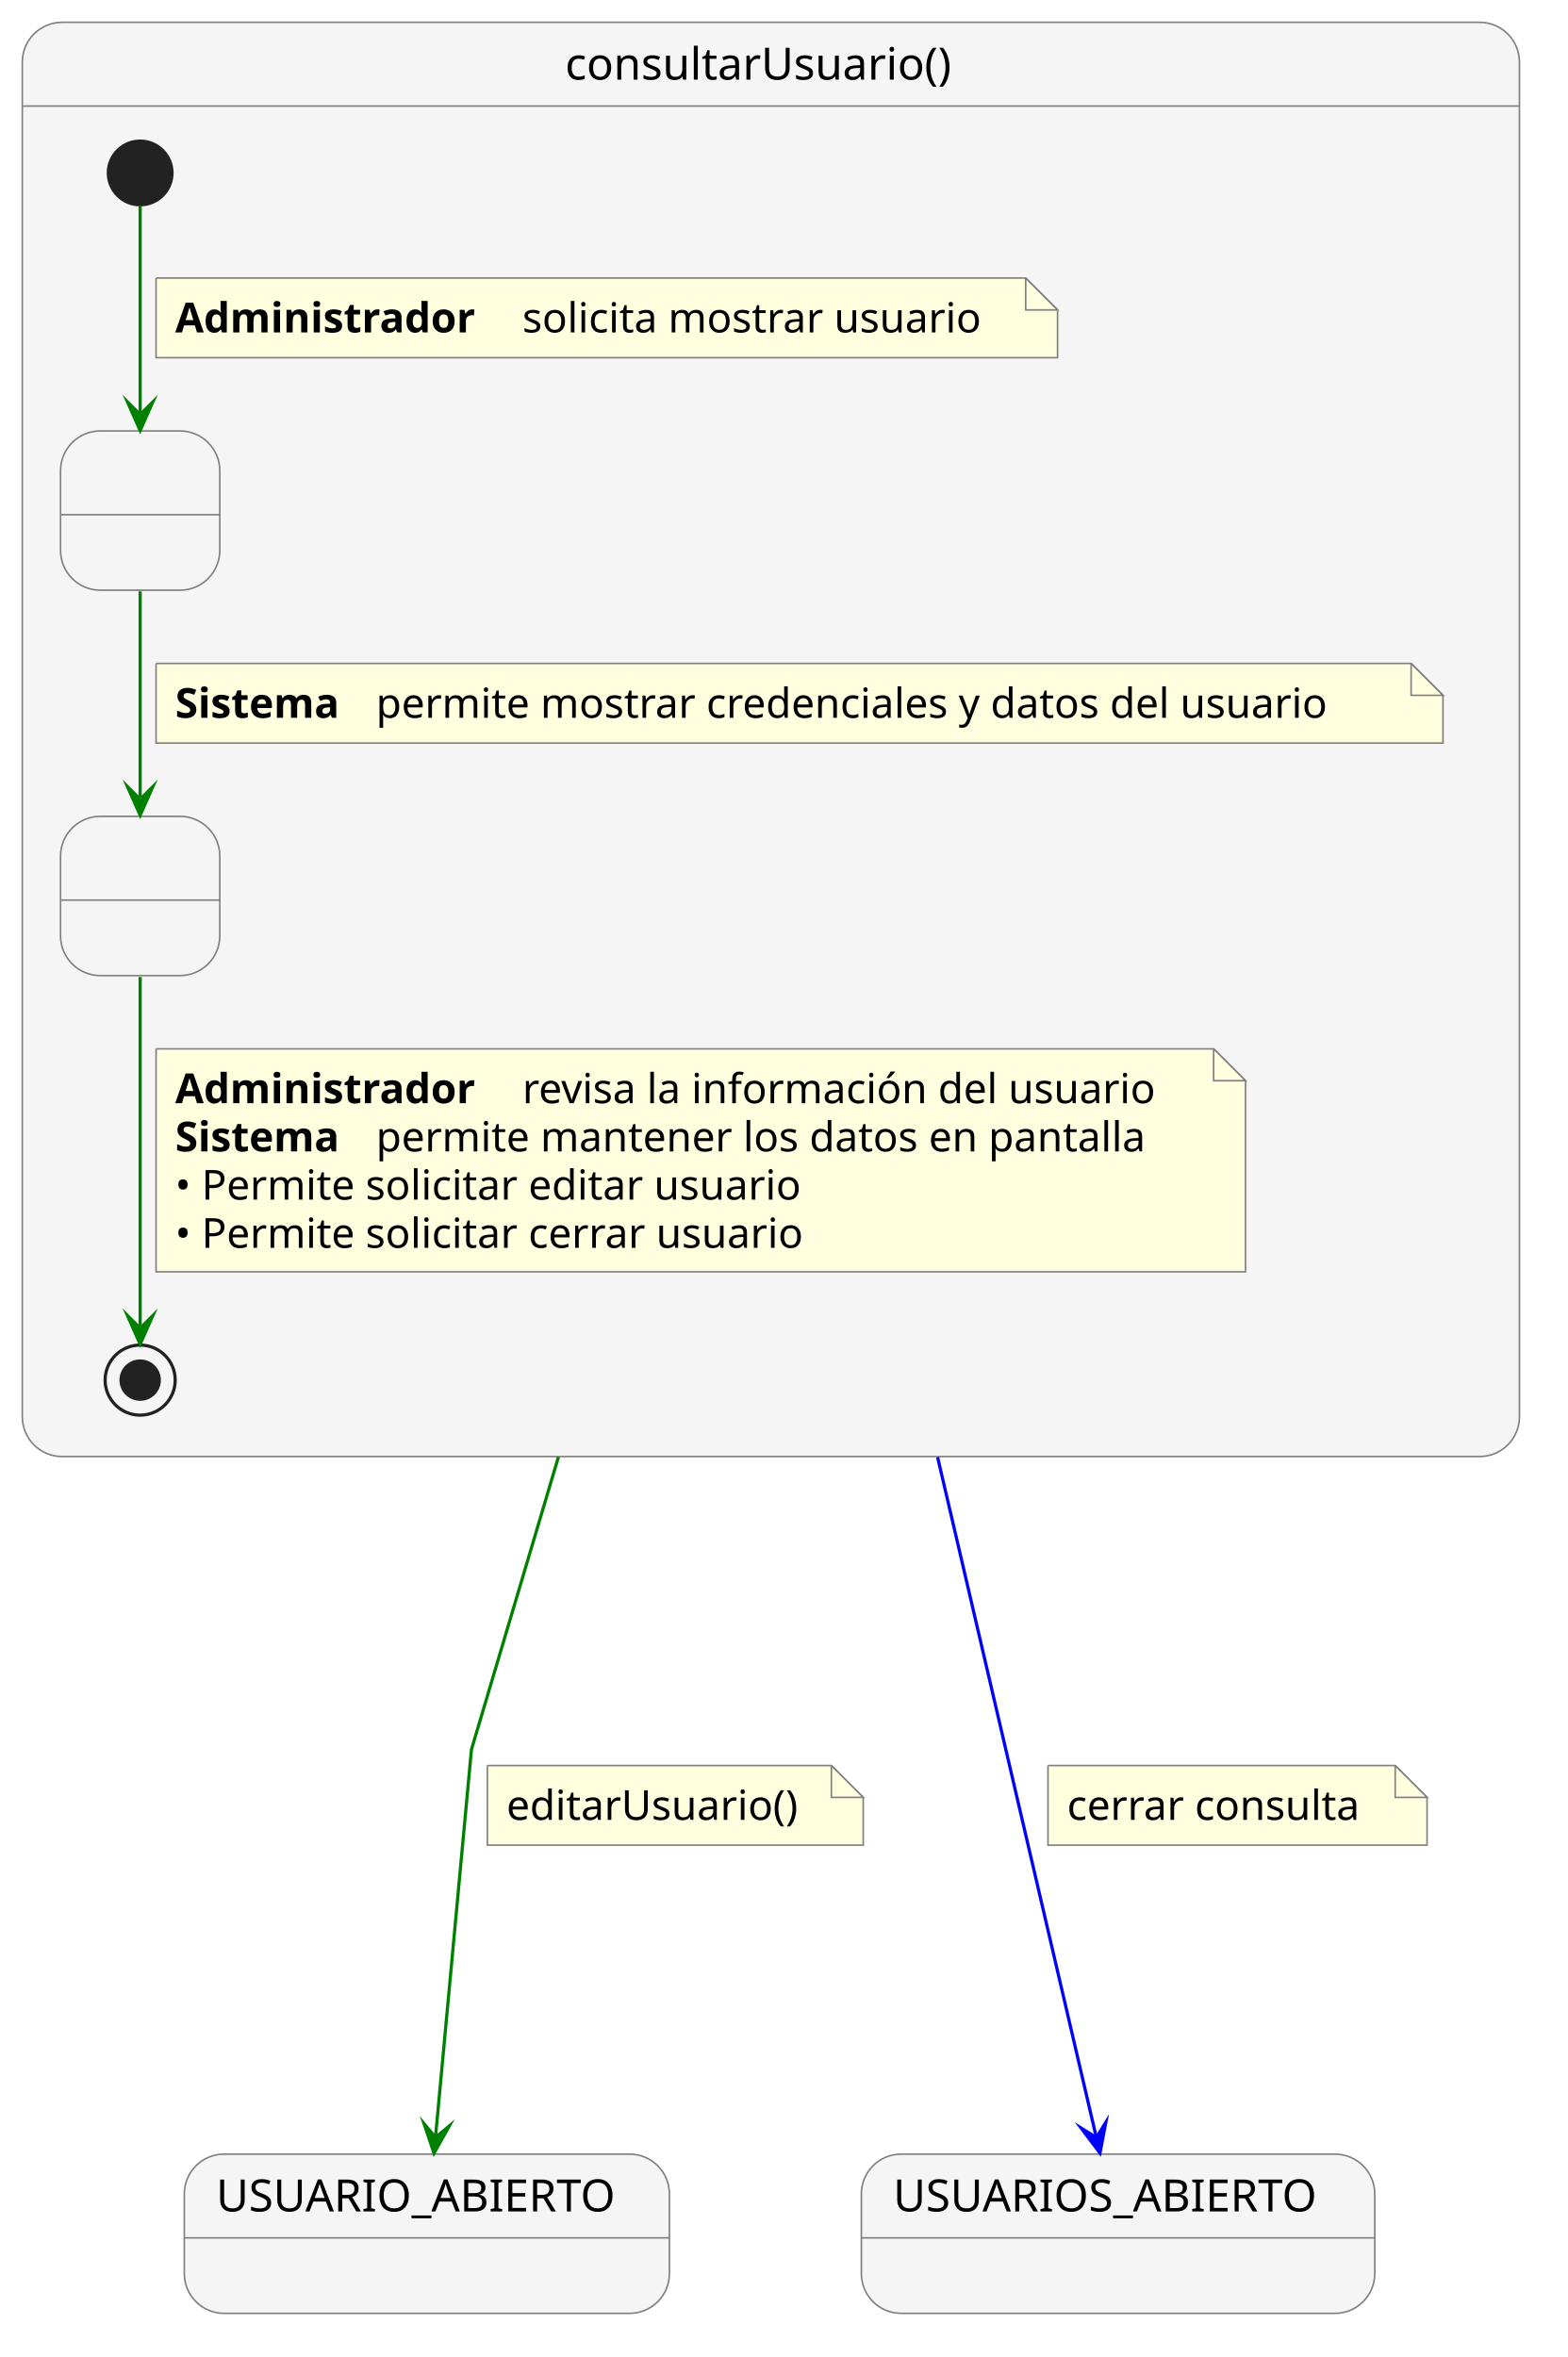
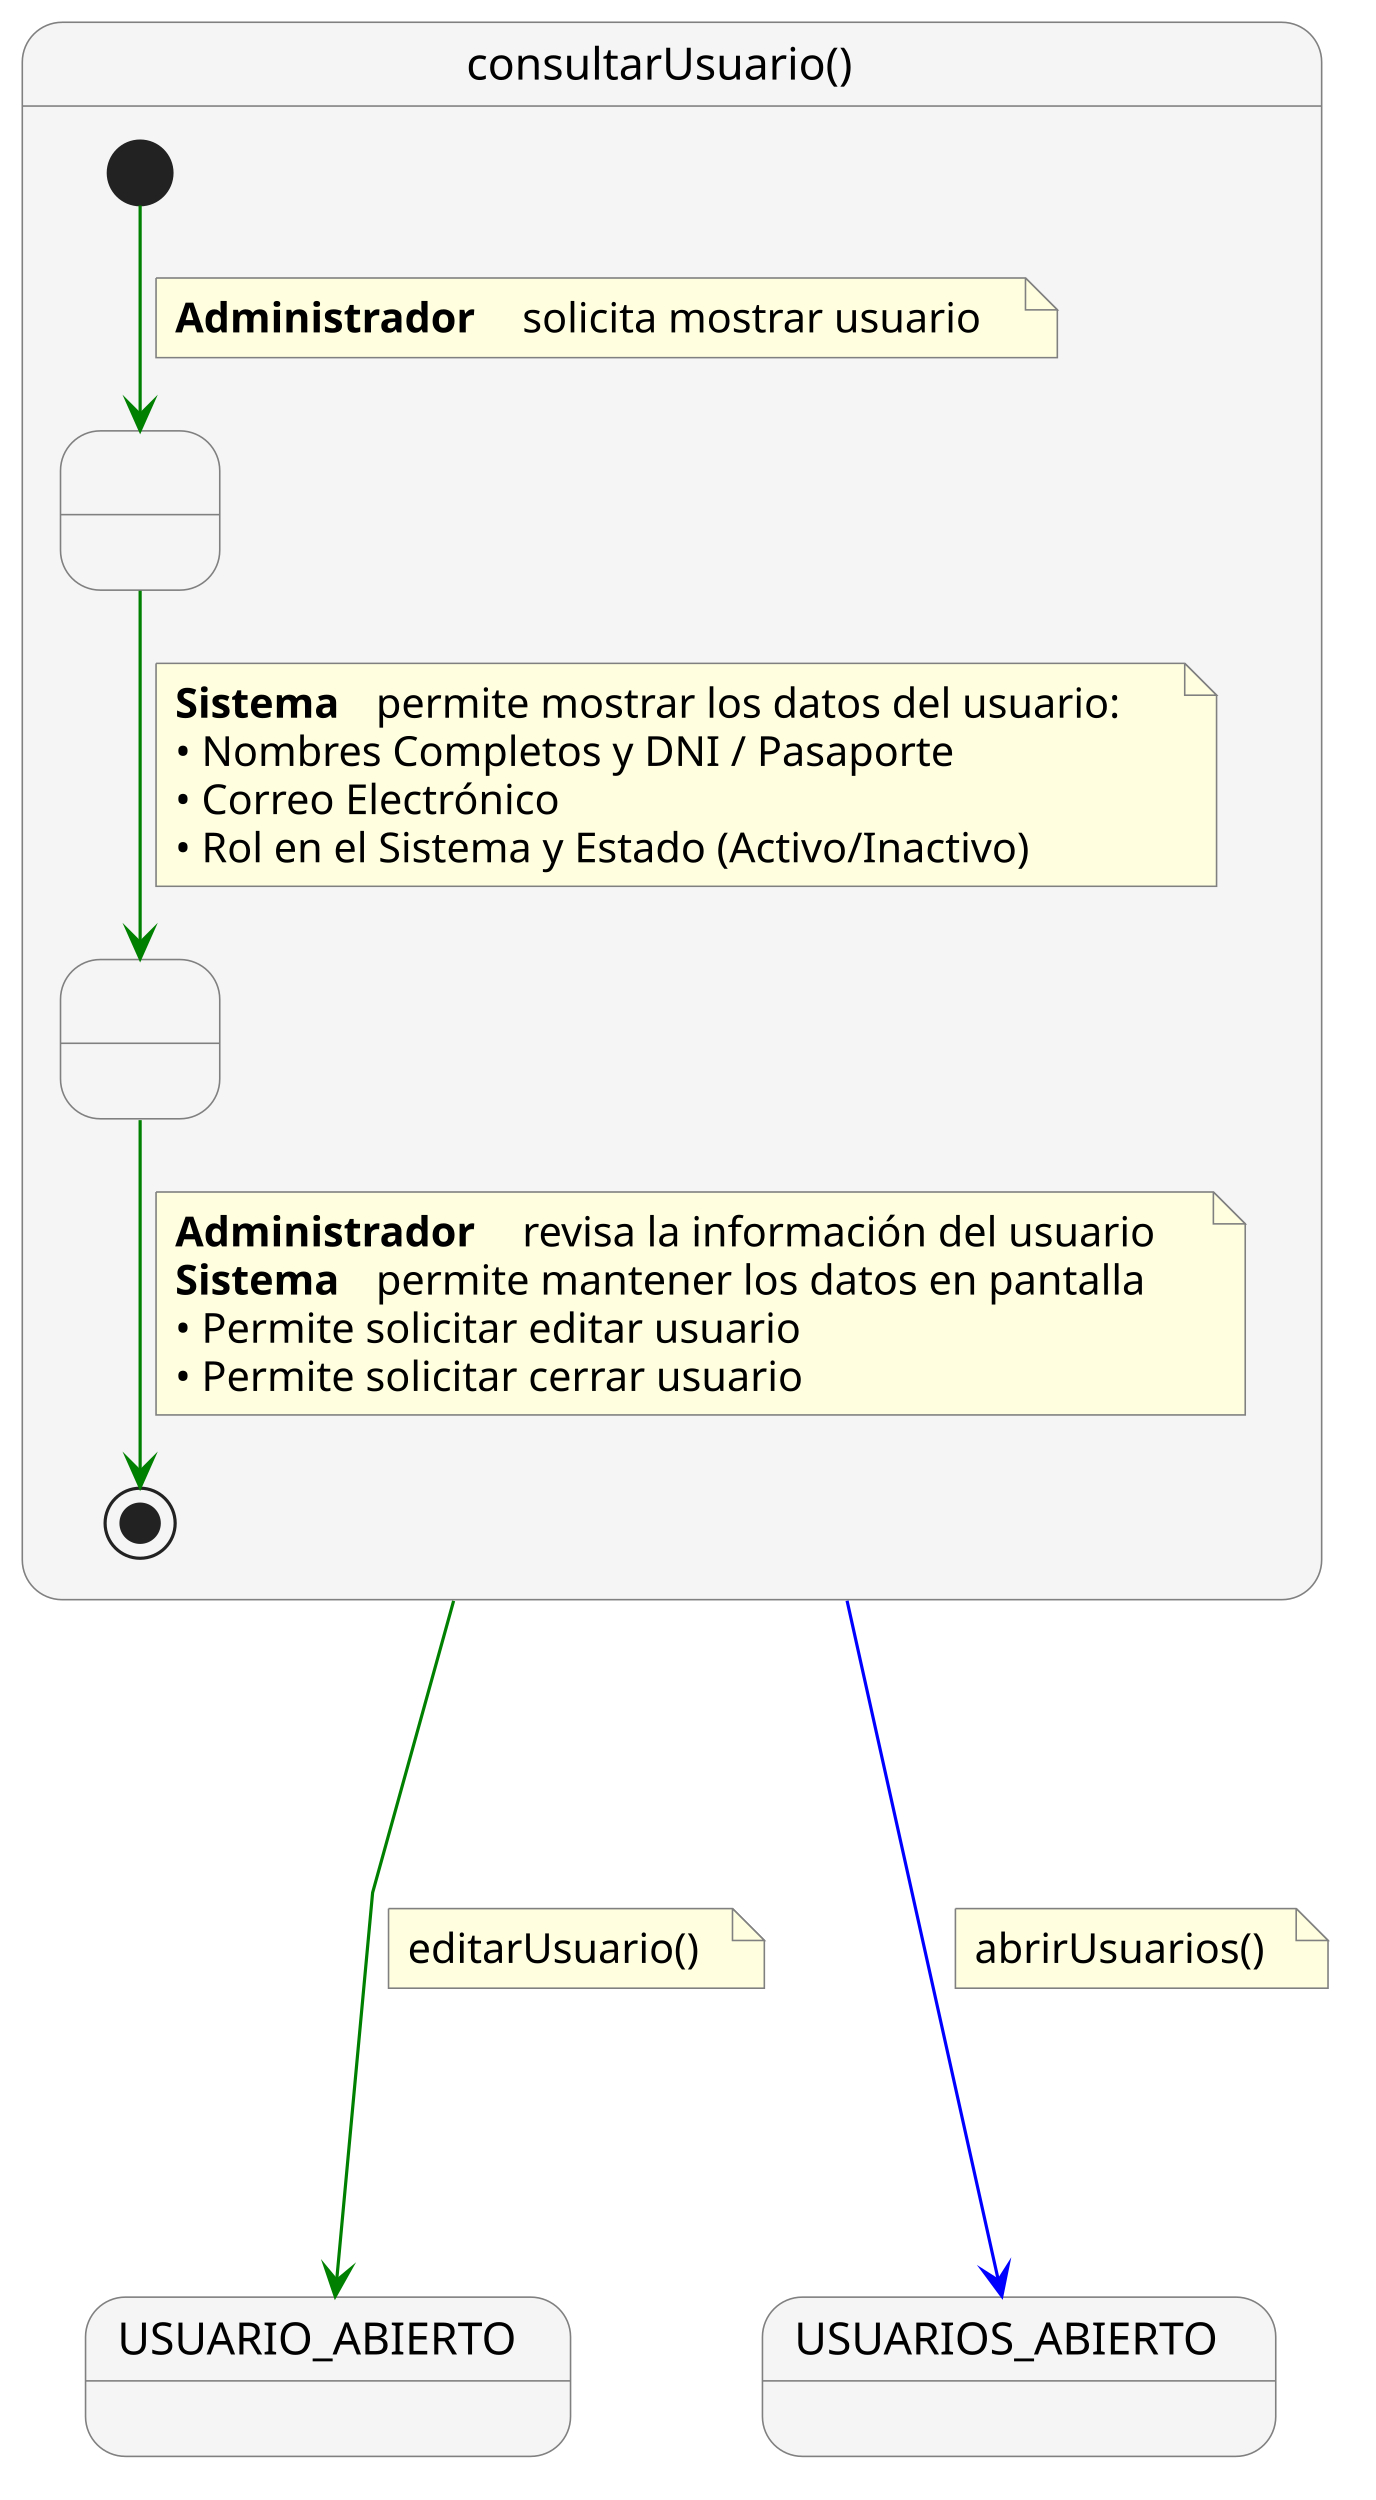
- <svg xmlns="http://www.w3.org/2000/svg" version="1.1" data-diagram-type="STATE" style="width:492px;height:740px;background:#FFFFFF;" width="492px" height="740px" viewBox="0 0 492 740" zoomAndPan="magnify" preserveAspectRatio="none" contentStyleType="text/css">
+ <svg xmlns="http://www.w3.org/2000/svg" version="1.1" data-diagram-type="STATE" style="width:432px;height:785px;background:#FFFFFF;" width="432px" height="785px" viewBox="0 0 432 785" zoomAndPan="magnify" preserveAspectRatio="none" contentStyleType="text/css">
  <defs />
  <g font-family="sans-serif" lengthAdjust="spacing">
    <g class="entity" data-qualified-name="consultarUsuario" id="ent0001" data-source-line="9">
-       <path d="M19.5,7 L464.5,7 A12.5,12.5 0 0 1 477,19.5 L477,33.297 L7,33.297 L7,19.5 A12.5,12.5 0 0 1 19.5,7" fill="#F5F5F5" />
-       <path d="M7,33.297 L477,33.297 L477,444.797 A12.5,12.5 0 0 1 464.5,457.297 L19.5,457.297 A12.5,12.5 0 0 1 7,444.797 L7,33.297" fill="#F5F5F5" />
-       <rect x="7" y="7" width="470" height="450.297" fill="none" style="stroke:#808080;stroke-width:0.5;" rx="12.5" ry="12.5" />
-       <line x1="7" y1="33.297" x2="477" y2="33.297" style="stroke:#808080;stroke-width:0.5;" />
-       <text x="177.428" y="24.995" fill="#000" font-size="14" textLength="129.145">consultarUsuario()</text>
+       <path d="M19.5,7 L402.5,7 A12.5,12.5 0 0 1 415,19.5 L415,33.297 L7,33.297 L7,19.5 A12.5,12.5 0 0 1 19.5,7" fill="#F5F5F5" />
+       <path d="M7,33.297 L415,33.297 L415,489.797 A12.5,12.5 0 0 1 402.5,502.297 L19.5,502.297 A12.5,12.5 0 0 1 7,489.797 L7,33.297" fill="#F5F5F5" />
+       <rect x="7" y="7" width="408" height="495.297" fill="none" style="stroke:#808080;stroke-width:0.5;" rx="12.5" ry="12.5" />
+       <line x1="7" y1="33.297" x2="415" y2="33.297" style="stroke:#808080;stroke-width:0.5;" />
+       <text x="146.428" y="24.995" fill="#000" font-size="14" textLength="129.145">consultarUsuario()</text>
      <g class="entity" data-qualified-name="consultarUsuario.Paso1" id="ent0002" data-source-line="12">
        <rect x="19" y="135.297" width="50" height="50" fill="#F5F5F5" style="stroke:#808080;stroke-width:0.5;" rx="12.5" ry="12.5" />
        <line x1="19" y1="161.594" x2="69" y2="161.594" style="stroke:#808080;stroke-width:0.5;" />
        <text x="41.775" y="153.292" fill="#000" font-size="14"> </text>
      </g>
      <g class="entity" data-qualified-name="consultarUsuario.Paso2" id="ent0003" data-source-line="13">
-         <rect x="19" y="256.297" width="50" height="50" fill="#F5F5F5" style="stroke:#808080;stroke-width:0.5;" rx="12.5" ry="12.5" />
-         <line x1="19" y1="282.594" x2="69" y2="282.594" style="stroke:#808080;stroke-width:0.5;" />
-         <text x="41.775" y="274.292" fill="#000" font-size="14"> </text>
+         <rect x="19" y="301.297" width="50" height="50" fill="#F5F5F5" style="stroke:#808080;stroke-width:0.5;" rx="12.5" ry="12.5" />
+         <line x1="19" y1="327.594" x2="69" y2="327.594" style="stroke:#808080;stroke-width:0.5;" />
+         <text x="41.775" y="319.292" fill="#000" font-size="14"> </text>
      </g>
      <g class="start_entity" data-qualified-name="consultarUsuario..start.consultarUsuario" id="ent0006" data-source-line="15">
        <ellipse cx="44" cy="54.297" rx="10" ry="10" fill="#222" style="stroke:#222;stroke-width:1;" />
      </g>
-       <g class="end_entity" data-qualified-name="consultarUsuario..end.consultarUsuario" id="ent0009" data-source-line="25">
-         <ellipse cx="44" cy="433.297" rx="11" ry="11" fill="none" style="stroke:#222;stroke-width:1;" />
-         <ellipse cx="44" cy="433.297" rx="6" ry="6" fill="#222" style="stroke:#222;stroke-width:1;" />
+       <g class="end_entity" data-qualified-name="consultarUsuario..end.consultarUsuario" id="ent0009" data-source-line="28">
+         <ellipse cx="44" cy="478.297" rx="11" ry="11" fill="none" style="stroke:#222;stroke-width:1;" />
+         <ellipse cx="44" cy="478.297" rx="6" ry="6" fill="#222" style="stroke:#222;stroke-width:1;" />
      </g>
      <g class="link" data-entity-1="ent0006" data-entity-2="ent0002" id="lnk7" data-source-line="15" data-link-type="dependency">
        <path d="M44,64.527 C44,80.237 44,107.657 44,130.167" style="stroke:#008000;stroke-width:1;" fill="none" id="*start*consultarUsuario-to-Paso1" />
        <polygon points="44,135.167,48,126.167,44,130.167,40,126.167,44,135.167" fill="#008000" style="stroke:#008000;stroke-width:1;stroke-linejoin:miter;stroke-miterlimit:10;" />
        <path d="M49,87.297 L49,112.297 L332,112.297 L332,97.297 L322,87.297 L49,87.297" style="stroke:#808080;stroke-width:0.5;" fill="#FFFFE0" />
        <path d="M322,87.297 L322,97.297 L332,97.297 L322,87.297" style="stroke:#808080;stroke-width:0.5;" fill="#FFFFE0" />
        <text x="55" y="104.364" fill="#000" font-size="13" textLength="104.863" font-weight="700">Administrador</text>
        <text x="163.996" y="104.364" fill="#000" font-size="13" textLength="153.309">solicita mostrar usuario</text>
      </g>
      <g class="link" data-entity-1="ent0002" data-entity-2="ent0003" id="lnk8" data-source-line="20" data-link-type="dependency">
-         <path d="M44,185.667 C44,206.197 44,230.437 44,250.957" style="stroke:#008000;stroke-width:1;" fill="none" id="Paso1-to-Paso2" />
-         <polygon points="44,255.957,48,246.957,44,250.957,40,246.957,44,255.957" fill="#008000" style="stroke:#008000;stroke-width:1;stroke-linejoin:miter;stroke-miterlimit:10;" />
-         <path d="M49,208.297 L49,233.297 L453,233.297 L453,218.297 L443,208.297 L49,208.297" style="stroke:#808080;stroke-width:0.5;" fill="#FFFFE0" />
-         <path d="M443,208.297 L443,218.297 L453,218.297 L443,208.297" style="stroke:#808080;stroke-width:0.5;" fill="#FFFFE0" />
+         <path d="M44,185.497 C44,216.507 44,264.947 44,295.997" style="stroke:#008000;stroke-width:1;" fill="none" id="Paso1-to-Paso2" />
+         <polygon points="44,300.997,48,291.997,44,295.997,40,291.997,44,300.997" fill="#008000" style="stroke:#008000;stroke-width:1;stroke-linejoin:miter;stroke-miterlimit:10;" />
+         <path d="M49,208.297 L49,278.297 L382,278.297 L382,218.297 L372,208.297 L49,208.297" style="stroke:#808080;stroke-width:0.5;" fill="#FFFFE0" />
+         <path d="M372,208.297 L372,218.297 L382,218.297 L372,208.297" style="stroke:#808080;stroke-width:0.5;" fill="#FFFFE0" />
        <text x="55" y="225.364" fill="#000" font-size="13" textLength="58.906" font-weight="700">Sistema</text>
-         <text x="118.039" y="225.364" fill="#000" font-size="13" textLength="320.715">permite mostrar credenciales y datos del usuario</text>
+         <text x="118.039" y="225.364" fill="#000" font-size="13" textLength="249.52">permite mostrar los datos del usuario:</text>
+         <text x="55" y="240.497" fill="#000" font-size="13" textLength="261.384">• Nombres Completos y DNI / Pasaporte</text>
+         <text x="55" y="255.629" fill="#000" font-size="13" textLength="131.923">• Correo Electrónico</text>
+         <text x="55" y="270.762" fill="#000" font-size="13" textLength="295.813">• Rol en el Sistema y Estado (Activo/Inactivo)</text>
      </g>
-       <g class="link" data-entity-1="ent0003" data-entity-2="ent0009" id="lnk10" data-source-line="25" data-link-type="dependency">
-         <path d="M44,306.727 C44,340.107 44,393.477 44,417.017" style="stroke:#008000;stroke-width:1;" fill="none" id="Paso2-to-*end*consultarUsuario" />
-         <polygon points="44,422.017,48,413.017,44,417.017,40,413.017,44,422.017" fill="#008000" style="stroke:#008000;stroke-width:1;stroke-linejoin:miter;stroke-miterlimit:10;" />
-         <path d="M49,329.297 L49,399.297 L391,399.297 L391,339.297 L381,329.297 L49,329.297" style="stroke:#808080;stroke-width:0.5;" fill="#FFFFE0" />
-         <path d="M381,329.297 L381,339.297 L391,339.297 L381,329.297" style="stroke:#808080;stroke-width:0.5;" fill="#FFFFE0" />
-         <text x="55" y="346.364" fill="#000" font-size="13" textLength="104.863" font-weight="700">Administrador</text>
-         <text x="163.996" y="346.364" fill="#000" font-size="13" textLength="212.792">revisa la información del usuario</text>
-         <text x="55" y="361.497" fill="#000" font-size="13" textLength="58.906" font-weight="700">Sistema</text>
-         <text x="118.039" y="361.497" fill="#000" font-size="13" textLength="258.502">permite mantener los datos en pantalla</text>
-         <text x="55" y="376.629" fill="#000" font-size="13" textLength="212.266">• Permite solicitar editar usuario</text>
-         <text x="55" y="391.762" fill="#000" font-size="13" textLength="213.142">• Permite solicitar cerrar usuario</text>
+       <g class="link" data-entity-1="ent0003" data-entity-2="ent0009" id="lnk10" data-source-line="28" data-link-type="dependency">
+         <path d="M44,351.727 C44,385.107 44,438.477 44,462.017" style="stroke:#008000;stroke-width:1;" fill="none" id="Paso2-to-*end*consultarUsuario" />
+         <polygon points="44,467.017,48,458.017,44,462.017,40,458.017,44,467.017" fill="#008000" style="stroke:#008000;stroke-width:1;stroke-linejoin:miter;stroke-miterlimit:10;" />
+         <path d="M49,374.297 L49,444.297 L391,444.297 L391,384.297 L381,374.297 L49,374.297" style="stroke:#808080;stroke-width:0.5;" fill="#FFFFE0" />
+         <path d="M381,374.297 L381,384.297 L391,384.297 L381,374.297" style="stroke:#808080;stroke-width:0.5;" fill="#FFFFE0" />
+         <text x="55" y="391.364" fill="#000" font-size="13" textLength="104.863" font-weight="700">Administrador</text>
+         <text x="163.996" y="391.364" fill="#000" font-size="13" textLength="212.792">revisa la información del usuario</text>
+         <text x="55" y="406.497" fill="#000" font-size="13" textLength="58.906" font-weight="700">Sistema</text>
+         <text x="118.039" y="406.497" fill="#000" font-size="13" textLength="258.502">permite mantener los datos en pantalla</text>
+         <text x="55" y="421.629" fill="#000" font-size="13" textLength="212.266">• Permite solicitar editar usuario</text>
+         <text x="55" y="436.762" fill="#000" font-size="13" textLength="213.142">• Permite solicitar cerrar usuario</text>
      </g>
    </g>
-     <g class="entity" data-qualified-name="USUARIO_ABIERTO" id="ent0004" data-source-line="35">
-       <rect x="57.86" y="676.3" width="152.289" height="50" fill="#F5F5F5" style="stroke:#808080;stroke-width:0.5;" rx="12.5" ry="12.5" />
-       <line x1="57.86" y1="702.597" x2="210.149" y2="702.597" style="stroke:#808080;stroke-width:0.5;" />
-       <text x="67.86" y="694.295" fill="#000" font-size="14" textLength="132.289">USUARIO_ABIERTO</text>
+     <g class="entity" data-qualified-name="USUARIO_ABIERTO" id="ent0004" data-source-line="38">
+       <rect x="26.86" y="721.3" width="152.289" height="50" fill="#F5F5F5" style="stroke:#808080;stroke-width:0.5;" rx="12.5" ry="12.5" />
+       <line x1="26.86" y1="747.597" x2="179.149" y2="747.597" style="stroke:#808080;stroke-width:0.5;" />
+       <text x="36.86" y="739.295" fill="#000" font-size="14" textLength="132.289">USUARIO_ABIERTO</text>
    </g>
-     <g class="entity" data-qualified-name="USUARIOS_ABIERTO" id="ent0005" data-source-line="36">
-       <rect x="270.41" y="676.3" width="161.176" height="50" fill="#F5F5F5" style="stroke:#808080;stroke-width:0.5;" rx="12.5" ry="12.5" />
-       <line x1="270.41" y1="702.597" x2="431.586" y2="702.597" style="stroke:#808080;stroke-width:0.5;" />
-       <text x="280.41" y="694.295" fill="#000" font-size="14" textLength="141.176">USUARIOS_ABIERTO</text>
+     <g class="entity" data-qualified-name="USUARIOS_ABIERTO" id="ent0005" data-source-line="39">
+       <rect x="239.41" y="721.3" width="161.176" height="50" fill="#F5F5F5" style="stroke:#808080;stroke-width:0.5;" rx="12.5" ry="12.5" />
+       <line x1="239.41" y1="747.597" x2="400.586" y2="747.597" style="stroke:#808080;stroke-width:0.5;" />
+       <text x="249.41" y="739.295" fill="#000" font-size="14" textLength="141.176">USUARIOS_ABIERTO</text>
    </g>
-     <g class="link" data-entity-1="ent0001" data-entity-2="ent0004" id="lnk11" data-source-line="38" data-link-type="dependency">
-       <path d="M175.31,457.43 C159.94,509.13 148,549.3 148,549.3 C148,549.3 140.672,628.381 136.712,671.061" style="stroke:#008000;stroke-width:1;" fill="none" id="consultarUsuario-to-USUARIO_ABIERTO" />
-       <polygon points="136.25,676.04,141.064,667.448,136.712,671.061,133.099,666.709,136.25,676.04" fill="#008000" style="stroke:#008000;stroke-width:1;stroke-linejoin:miter;stroke-miterlimit:10;" />
-       <path d="M153,554.3 L153,579.3 L271,579.3 L271,564.3 L261,554.3 L153,554.3" style="stroke:#808080;stroke-width:0.5;" fill="#FFFFE0" />
-       <path d="M261,554.3 L261,564.3 L271,564.3 L261,554.3" style="stroke:#808080;stroke-width:0.5;" fill="#FFFFE0" />
-       <text x="159" y="571.367" fill="#000" font-size="13" textLength="97.817">editarUsuario()</text>
+     <g class="link" data-entity-1="ent0001" data-entity-2="ent0004" id="lnk11" data-source-line="41" data-link-type="dependency">
+       <path d="M142.44,502.66 C127.98,554.74 117,594.3 117,594.3 C117,594.3 109.672,673.381 105.712,716.061" style="stroke:#008000;stroke-width:1;" fill="none" id="consultarUsuario-to-USUARIO_ABIERTO" />
+       <polygon points="105.25,721.04,110.064,712.448,105.712,716.061,102.099,711.709,105.25,721.04" fill="#008000" style="stroke:#008000;stroke-width:1;stroke-linejoin:miter;stroke-miterlimit:10;" />
+       <path d="M122,599.3 L122,624.3 L240,624.3 L240,609.3 L230,599.3 L122,599.3" style="stroke:#808080;stroke-width:0.5;" fill="#FFFFE0" />
+       <path d="M230,599.3 L230,609.3 L240,609.3 L230,599.3" style="stroke:#808080;stroke-width:0.5;" fill="#FFFFE0" />
+       <text x="128" y="616.367" fill="#000" font-size="13" textLength="97.817">editarUsuario()</text>
    </g>
-     <g class="link" data-entity-1="ent0001" data-entity-2="ent0005" id="lnk12" data-source-line="43" data-link-type="dependency">
-       <path d="M294.34,457.49 C314.76,544.99 334.444,629.351 344.184,671.091" style="stroke:#00F;stroke-width:1;" fill="none" id="consultarUsuario-to-USUARIOS_ABIERTO" />
-       <polygon points="345.32,675.96,347.17,666.286,344.184,671.091,339.379,668.104,345.32,675.96" fill="#00F" style="stroke:#00F;stroke-width:1;stroke-linejoin:miter;stroke-miterlimit:10;" />
-       <path d="M329,554.3 L329,579.3 L448,579.3 L448,564.3 L438,554.3 L329,554.3" style="stroke:#808080;stroke-width:0.5;" fill="#FFFFE0" />
-       <path d="M438,554.3 L438,564.3 L448,564.3 L438,554.3" style="stroke:#808080;stroke-width:0.5;" fill="#FFFFE0" />
-       <text x="335" y="571.367" fill="#000" font-size="13" textLength="98.306">cerrar consulta</text>
+     <g class="link" data-entity-1="ent0001" data-entity-2="ent0005" id="lnk12" data-source-line="46" data-link-type="dependency">
+       <path d="M265.98,502.63 C285.71,591.28 304.284,674.679 313.494,716.079" style="stroke:#00F;stroke-width:1;" fill="none" id="consultarUsuario-to-USUARIOS_ABIERTO" />
+       <polygon points="314.58,720.96,316.53,711.306,313.494,716.079,308.721,713.043,314.58,720.96" fill="#00F" style="stroke:#00F;stroke-width:1;stroke-linejoin:miter;stroke-miterlimit:10;" />
+       <path d="M300,599.3 L300,624.3 L417,624.3 L417,609.3 L407,599.3 L300,599.3" style="stroke:#808080;stroke-width:0.5;" fill="#FFFFE0" />
+       <path d="M407,599.3 L407,609.3 L417,609.3 L407,599.3" style="stroke:#808080;stroke-width:0.5;" fill="#FFFFE0" />
+       <text x="306" y="616.367" fill="#000" font-size="13" textLength="96.84">abrirUsuarios()</text>
    </g>
  </g>
</svg>
